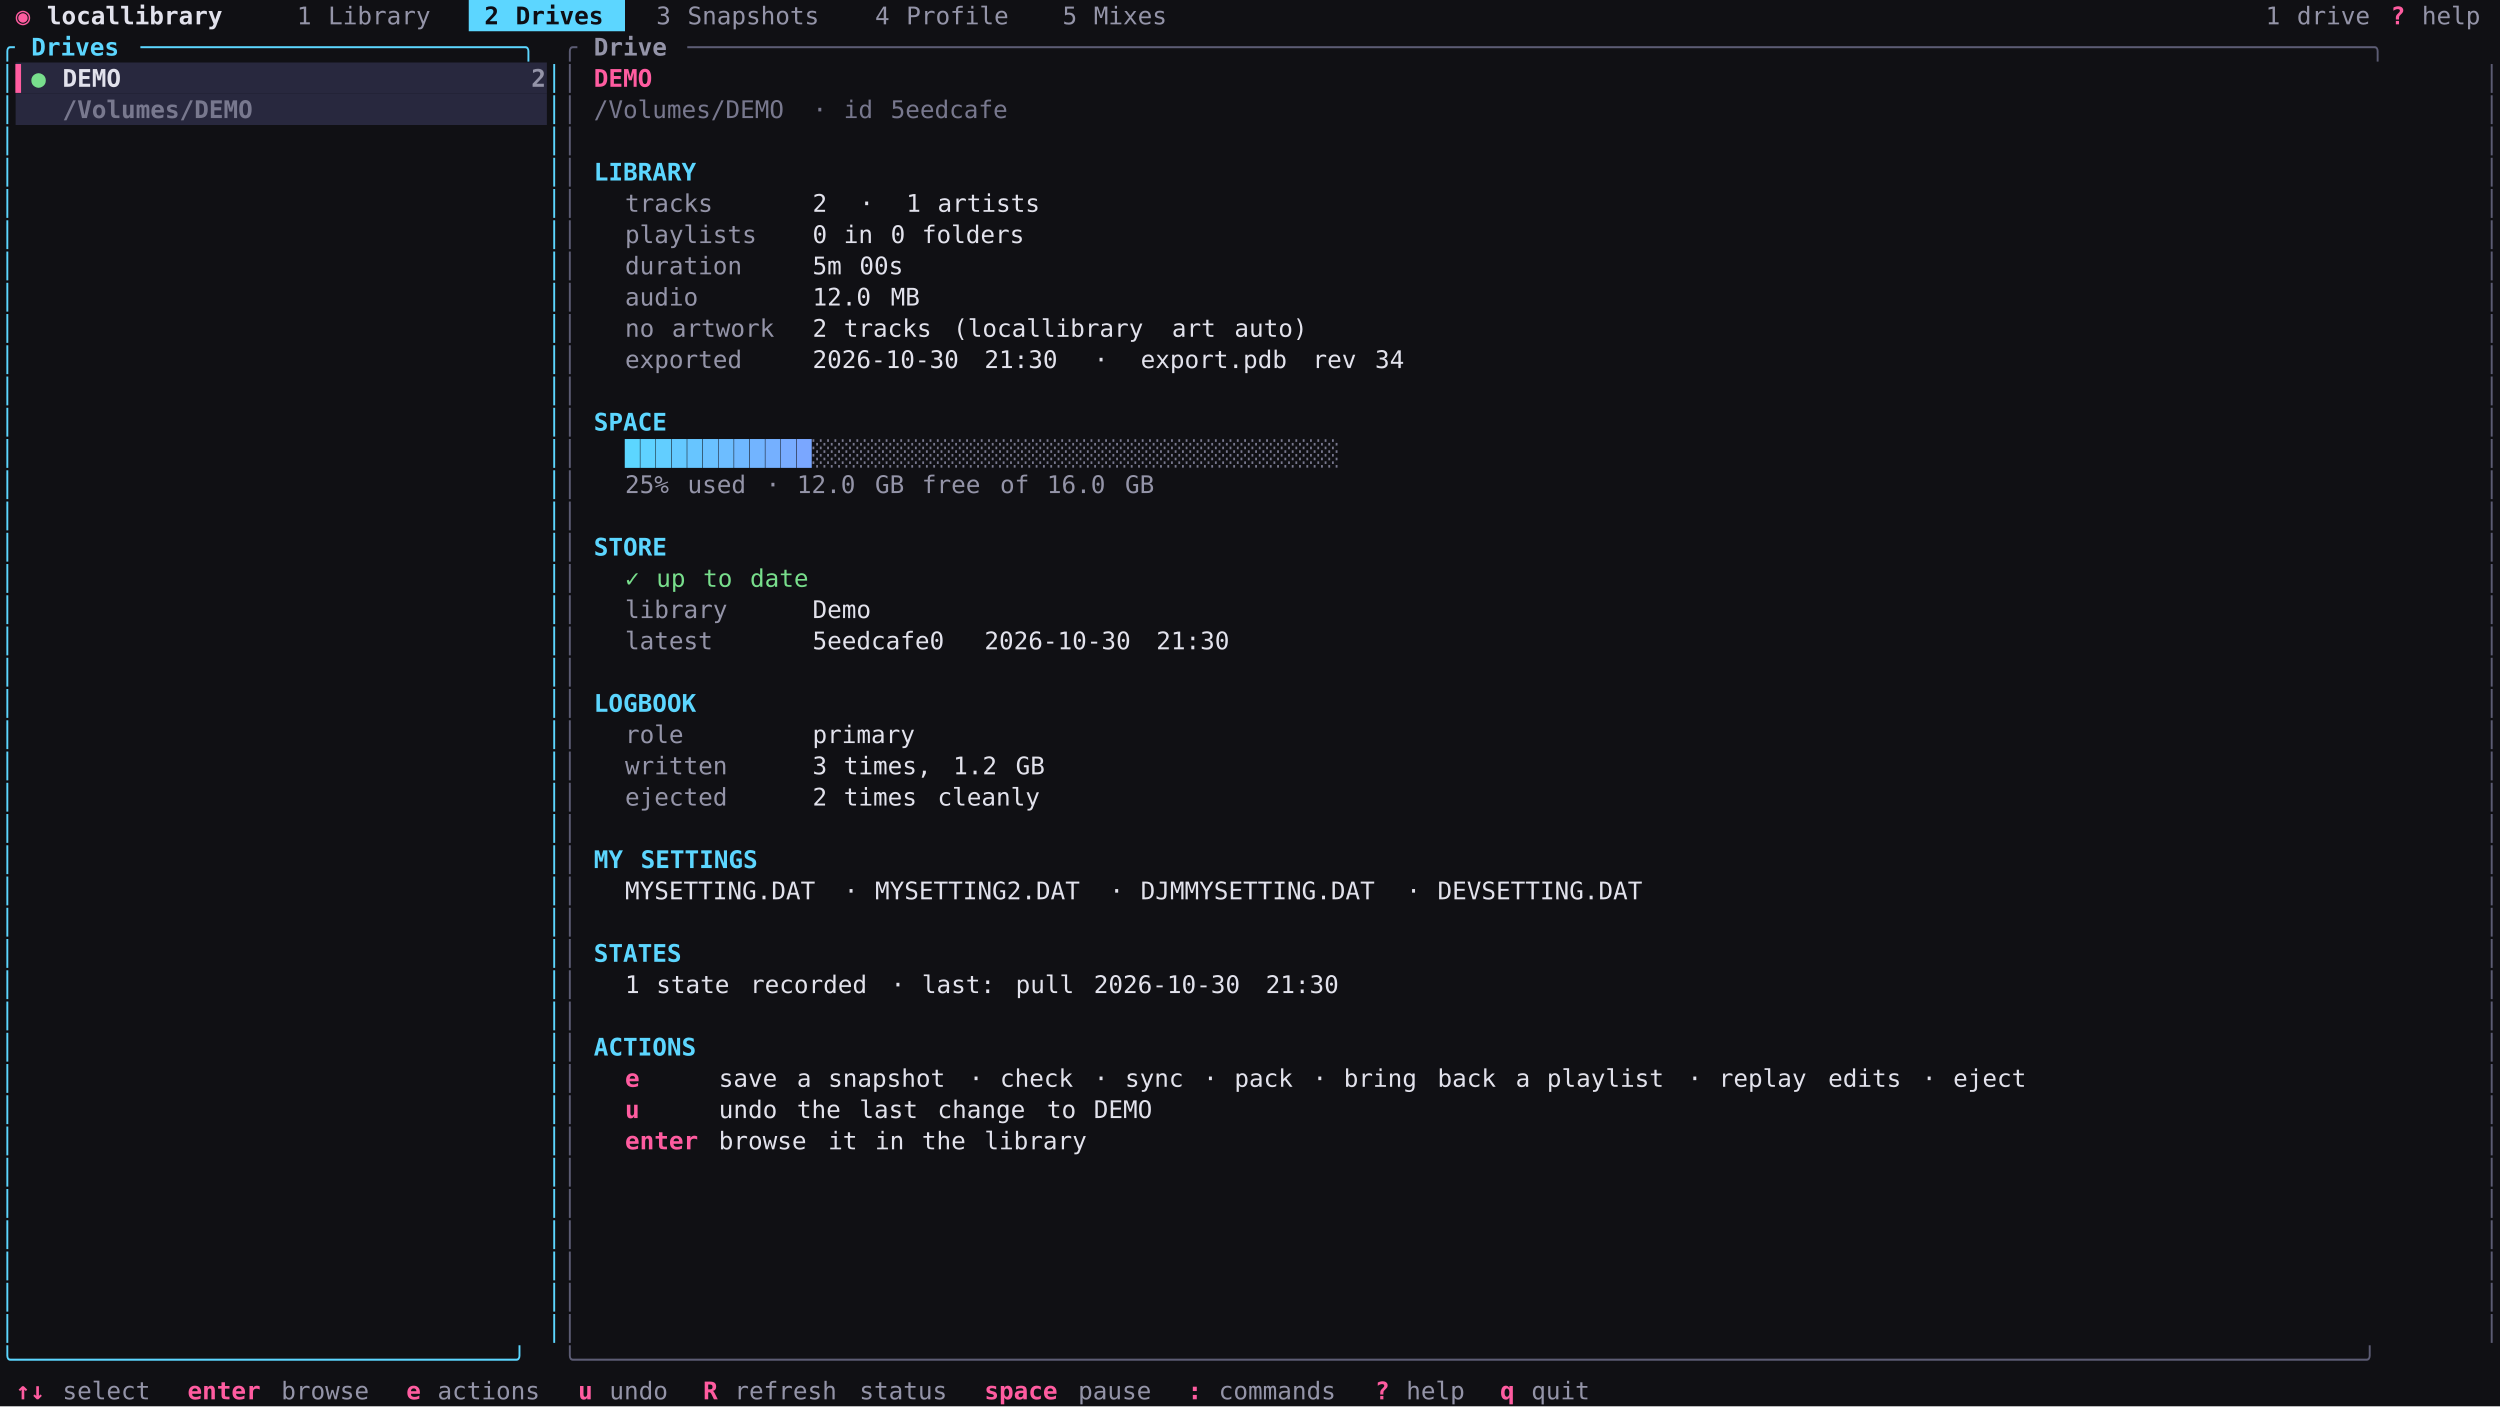
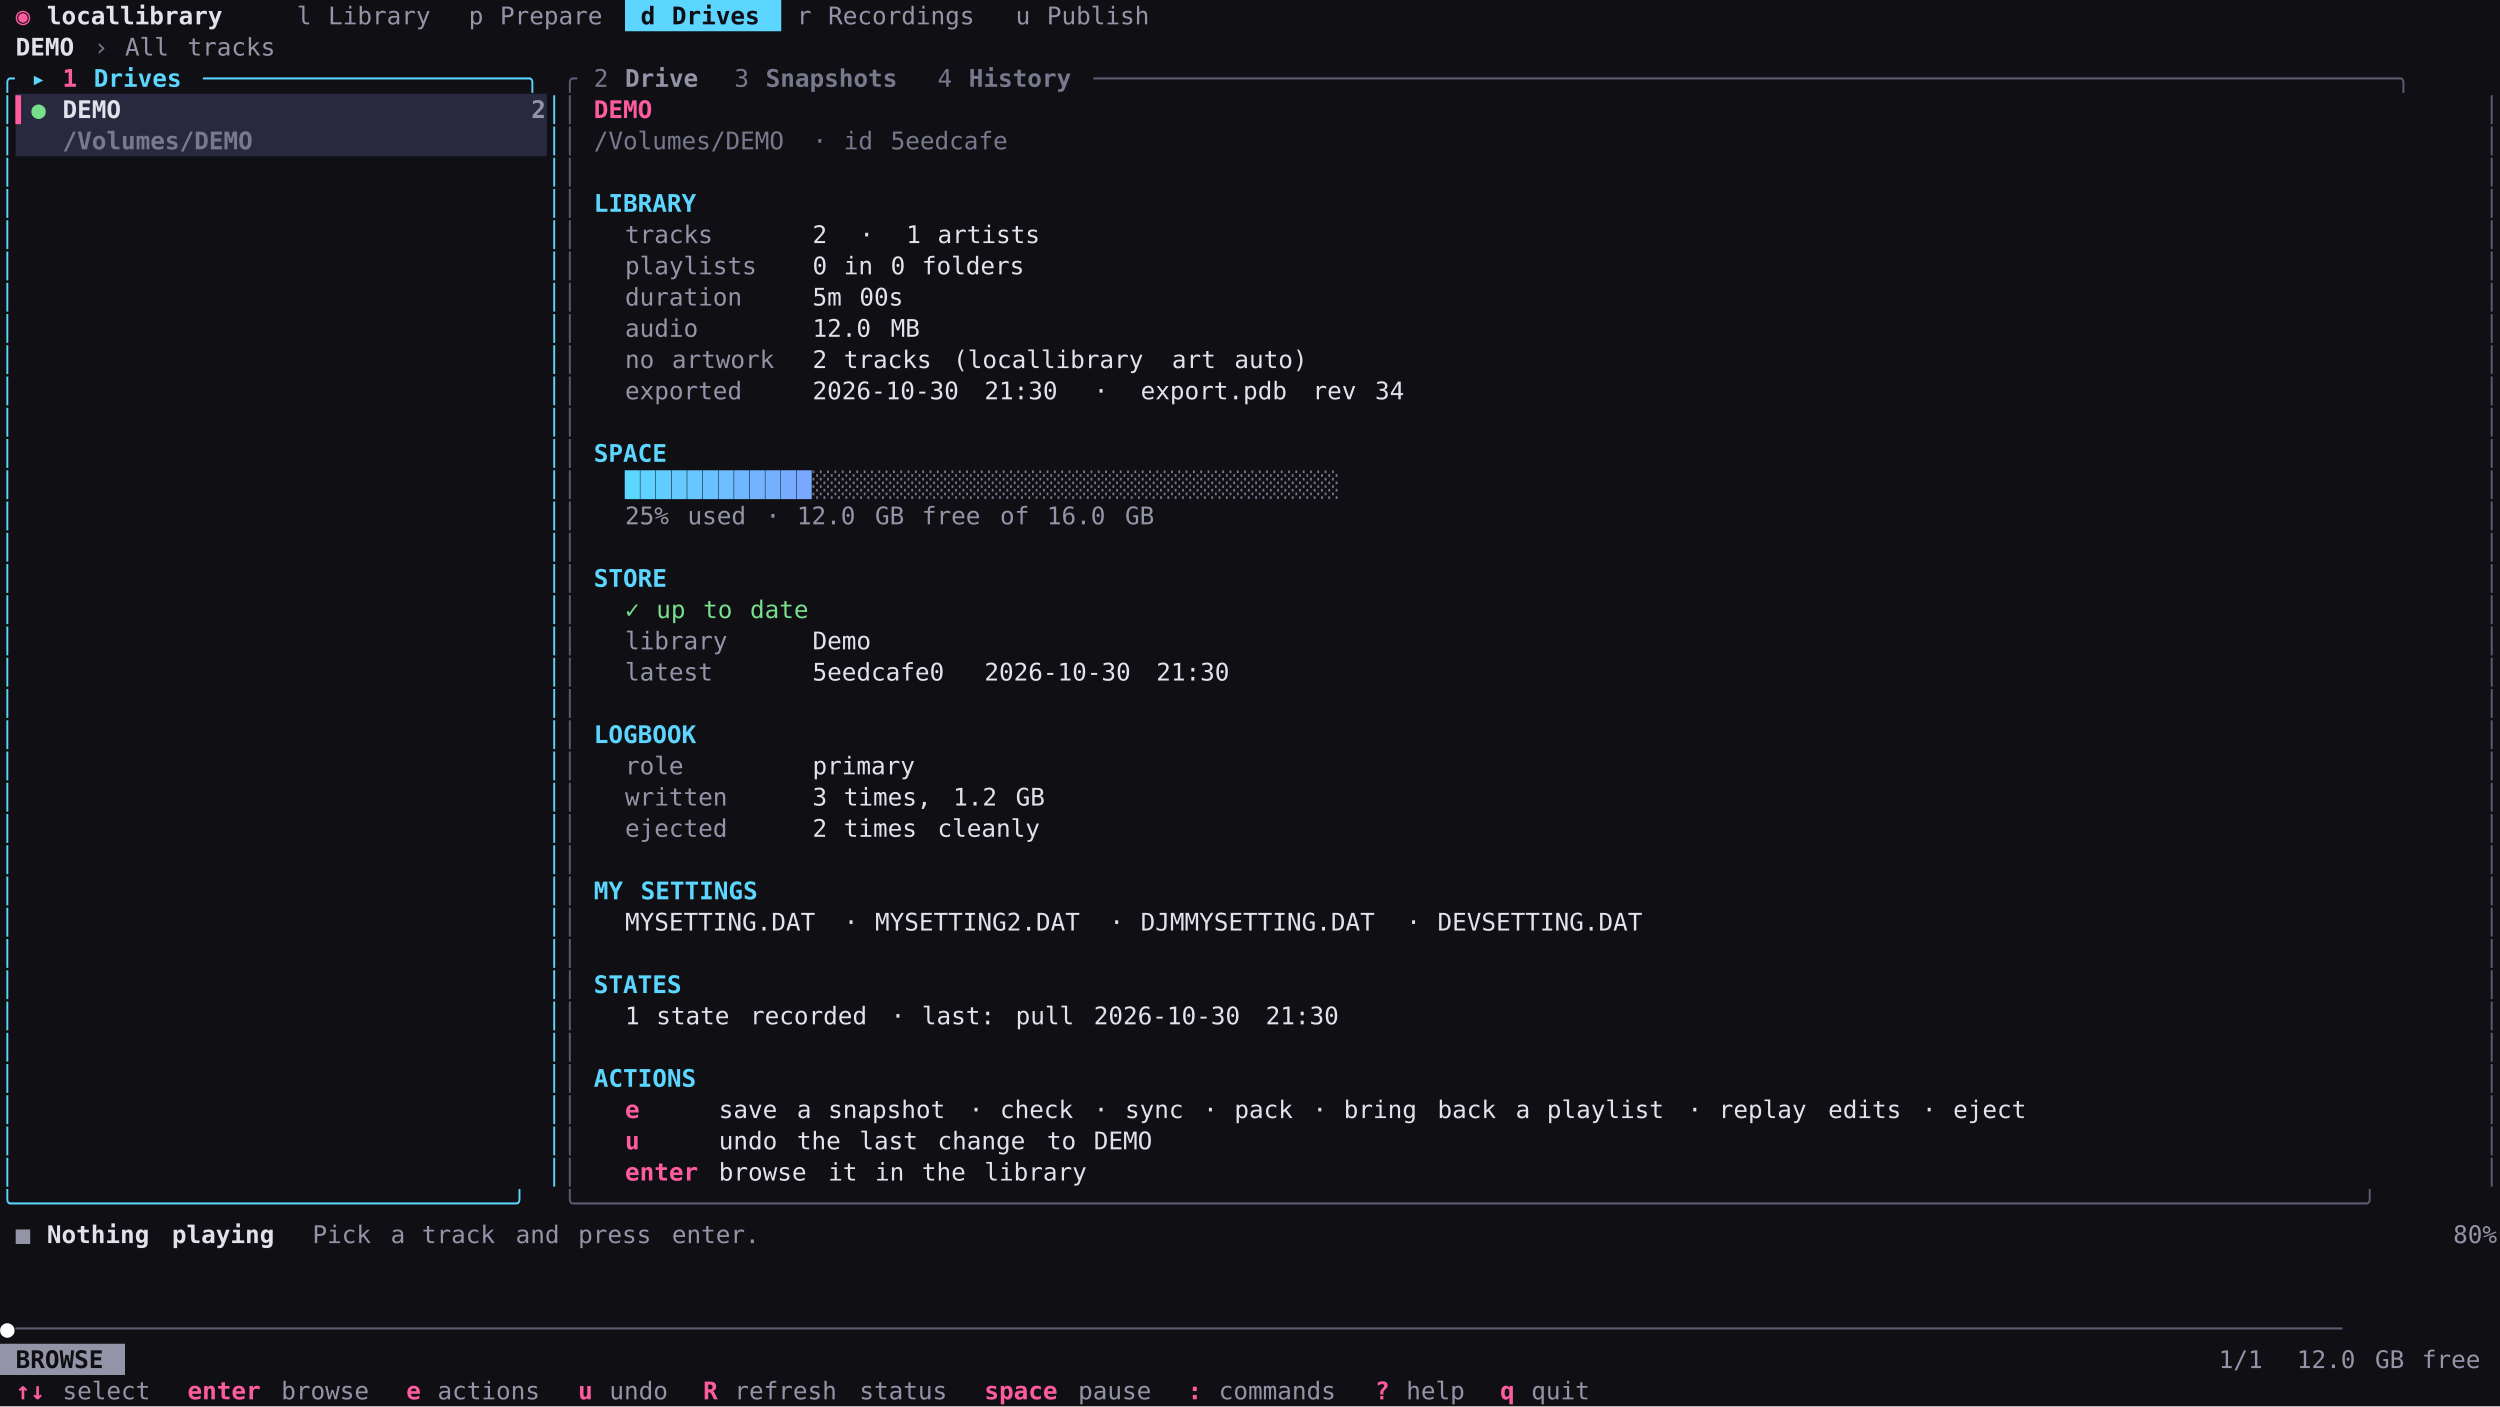
<svg xmlns="http://www.w3.org/2000/svg" viewBox="0 0 1440 810" width="1440" height="810" font-family="ui-monospace, Menlo, Consolas, monospace" font-size="14">
  <rect width="1440" height="810" fill="#101014" />
-   <rect x="270" y="0" width="90" height="18" fill="#5cd6ff" />
+   <rect x="360" y="0" width="90" height="18" fill="#5cd6ff" />
  <text x="9" y="14" fill="#ff5ca0" font-weight="bold">◉</text>
  <text x="27 36 45 54 63 72 81 90 99 108 117 126" y="14" fill="#e2e2ec" font-weight="bold">locallibrary</text>
-   <text x="171" y="14" fill="#9494a8">1</text>
+   <text x="171" y="14" fill="#9494a8">l</text>
  <text x="189 198 207 216 225 234 243" y="14" fill="#9494a8">Library</text>
-   <text x="279" y="14" fill="#0e0e14" font-weight="bold">2</text>
-   <text x="297 306 315 324 333 342" y="14" fill="#0e0e14" font-weight="bold">Drives</text>
-   <text x="378" y="14" fill="#9494a8">3</text>
-   <text x="396 405 414 423 432 441 450 459 468" y="14" fill="#9494a8">Snapshots</text>
-   <text x="504" y="14" fill="#9494a8">4</text>
-   <text x="522 531 540 549 558 567 576" y="14" fill="#9494a8">Profile</text>
-   <text x="612" y="14" fill="#9494a8">5</text>
-   <text x="630 639 648 657 666" y="14" fill="#9494a8">Mixes</text>
-   <text x="1305" y="14" fill="#9494a8">1</text>
-   <text x="1323 1332 1341 1350 1359" y="14" fill="#9494a8">drive</text>
-   <text x="1377" y="14" fill="#ff5ca0" font-weight="bold">?</text>
-   <text x="1395 1404 1413 1422" y="14" fill="#9494a8">help</text>
-   <text x="0" y="32" fill="#5cd6ff">╭</text>
-   <text x="18 27 36 45 54 63" y="32" fill="#5cd6ff" font-weight="bold">Drives</text>
-   <text x="81 90 99 108 117 126 135 144 153 162 171 180 189 198 207 216 225 234 243 252 261 270 279 288 297 306 315" y="32" fill="#5cd6ff">──────────────────────────╮</text>
-   <text x="324" y="32" fill="#5c5c74">╭</text>
-   <text x="342 351 360 369 378" y="32" fill="#9494a8" font-weight="bold">Drive</text>
-   <text x="396 405 414 423 432 441 450 459 468 477 486 495 504 513 522 531 540 549 558 567 576 585 594 603 612 621 630 639 648 657 666 675 684 693 702 711 720 729 738 747 756 765 774 783 792 801 810 819 828 837 846 855 864 873 882 891 900 909 918 927 936 945 954 963 972 981 990 999 1008 1017 1026 1035 1044 1053 1062 1071 1080 1089 1098 1107 1116 1125 1134 1143 1152 1161 1170 1179 1188 1197 1206 1215 1224 1233 1242 1251 1260 1269 1278 1287 1296 1305 1314 1323 1332 1341 1350 1359 1368 1377 1386 1395 1404 1413 1422 1431" y="32" fill="#5c5c74">───────────────────────────────────────────────────────────────────────────────────────────────────────────────────╮</text>
-   <rect x="9" y="36" width="306" height="18" fill="#28283e" />
-   <text x="0" y="50" fill="#5cd6ff">│</text>
-   <text x="9" y="50" fill="#ff5ca0" font-weight="bold">▍</text>
-   <text x="18" y="50" fill="#78de8c" font-weight="bold">●</text>
-   <text x="36 45 54 63" y="50" fill="#e2e2ec" font-weight="bold">DEMO</text>
-   <text x="306" y="50" fill="#9494a8" font-weight="bold">2</text>
-   <text x="315" y="50" fill="#5cd6ff">│</text>
-   <text x="324" y="50" fill="#5c5c74">│</text>
-   <text x="342 351 360 369" y="50" fill="#ff5ca0" font-weight="bold">DEMO</text>
-   <text x="1431" y="50" fill="#5c5c74">│</text>
+   <text x="270" y="14" fill="#9494a8">p</text>
+   <text x="288 297 306 315 324 333 342" y="14" fill="#9494a8">Prepare</text>
+   <text x="369" y="14" fill="#0e0e14" font-weight="bold">d</text>
+   <text x="387 396 405 414 423 432" y="14" fill="#0e0e14" font-weight="bold">Drives</text>
+   <text x="459" y="14" fill="#9494a8">r</text>
+   <text x="477 486 495 504 513 522 531 540 549 558" y="14" fill="#9494a8">Recordings</text>
+   <text x="585" y="14" fill="#9494a8">u</text>
+   <text x="603 612 621 630 639 648 657" y="14" fill="#9494a8">Publish</text>
+   <text x="9 18 27 36" y="32" fill="#e2e2ec" font-weight="bold">DEMO</text>
+   <text x="54" y="32" fill="#78788e">›</text>
+   <text x="72 81 90" y="32" fill="#9494a8">All</text>
+   <text x="108 117 126 135 144 153" y="32" fill="#9494a8">tracks</text>
+   <text x="0" y="50" fill="#5cd6ff">╭</text>
+   <text x="18" y="50" fill="#5cd6ff" font-weight="bold">▸</text>
+   <text x="36" y="50" fill="#ff5ca0" font-weight="bold">1</text>
+   <text x="54 63 72 81 90 99" y="50" fill="#5cd6ff" font-weight="bold">Drives</text>
+   <text x="117 126 135 144 153 162 171 180 189 198 207 216 225 234 243 252 261 270 279 288 297 306 315" y="50" fill="#5cd6ff">──────────────────────╮</text>
+   <text x="324" y="50" fill="#5c5c74">╭</text>
+   <text x="342" y="50" fill="#78788e">2</text>
+   <text x="360 369 378 387 396" y="50" fill="#9494a8" font-weight="bold">Drive</text>
+   <text x="423" y="50" fill="#78788e">3</text>
+   <text x="441 450 459 468 477 486 495 504 513" y="50" fill="#78788e" font-weight="bold">Snapshots</text>
+   <text x="540" y="50" fill="#78788e">4</text>
+   <text x="558 567 576 585 594 603 612" y="50" fill="#78788e" font-weight="bold">History</text>
+   <text x="630 639 648 657 666 675 684 693 702 711 720 729 738 747 756 765 774 783 792 801 810 819 828 837 846 855 864 873 882 891 900 909 918 927 936 945 954 963 972 981 990 999 1008 1017 1026 1035 1044 1053 1062 1071 1080 1089 1098 1107 1116 1125 1134 1143 1152 1161 1170 1179 1188 1197 1206 1215 1224 1233 1242 1251 1260 1269 1278 1287 1296 1305 1314 1323 1332 1341 1350 1359 1368 1377 1386 1395 1404 1413 1422 1431" y="50" fill="#5c5c74">─────────────────────────────────────────────────────────────────────────────────────────╮</text>
  <rect x="9" y="54" width="306" height="18" fill="#28283e" />
  <text x="0" y="68" fill="#5cd6ff">│</text>
-   <text x="36 45 54 63 72 81 90 99 108 117 126 135 144" y="68" fill="#78788e" font-weight="bold">/Volumes/DEMO</text>
+   <text x="9" y="68" fill="#ff5ca0" font-weight="bold">▍</text>
+   <text x="18" y="68" fill="#78de8c" font-weight="bold">●</text>
+   <text x="36 45 54 63" y="68" fill="#e2e2ec" font-weight="bold">DEMO</text>
+   <text x="306" y="68" fill="#9494a8" font-weight="bold">2</text>
  <text x="315" y="68" fill="#5cd6ff">│</text>
  <text x="324" y="68" fill="#5c5c74">│</text>
-   <text x="342 351 360 369 378 387 396 405 414 423 432 441 450" y="68" fill="#78788e">/Volumes/DEMO</text>
-   <text x="468" y="68" fill="#78788e">·</text>
-   <text x="486 495" y="68" fill="#78788e">id</text>
-   <text x="513 522 531 540 549 558 567 576" y="68" fill="#78788e">5eedcafe</text>
+   <text x="342 351 360 369" y="68" fill="#ff5ca0" font-weight="bold">DEMO</text>
  <text x="1431" y="68" fill="#5c5c74">│</text>
+   <rect x="9" y="72" width="306" height="18" fill="#28283e" />
  <text x="0" y="86" fill="#5cd6ff">│</text>
+   <text x="36 45 54 63 72 81 90 99 108 117 126 135 144" y="86" fill="#78788e" font-weight="bold">/Volumes/DEMO</text>
  <text x="315" y="86" fill="#5cd6ff">│</text>
  <text x="324" y="86" fill="#5c5c74">│</text>
+   <text x="342 351 360 369 378 387 396 405 414 423 432 441 450" y="86" fill="#78788e">/Volumes/DEMO</text>
+   <text x="468" y="86" fill="#78788e">·</text>
+   <text x="486 495" y="86" fill="#78788e">id</text>
+   <text x="513 522 531 540 549 558 567 576" y="86" fill="#78788e">5eedcafe</text>
  <text x="1431" y="86" fill="#5c5c74">│</text>
  <text x="0" y="104" fill="#5cd6ff">│</text>
  <text x="315" y="104" fill="#5cd6ff">│</text>
  <text x="324" y="104" fill="#5c5c74">│</text>
-   <text x="342 351 360 369 378 387 396" y="104" fill="#5cd6ff" font-weight="bold">LIBRARY</text>
  <text x="1431" y="104" fill="#5c5c74">│</text>
  <text x="0" y="122" fill="#5cd6ff">│</text>
  <text x="315" y="122" fill="#5cd6ff">│</text>
  <text x="324" y="122" fill="#5c5c74">│</text>
-   <text x="360 369 378 387 396 405" y="122" fill="#9494a8">tracks</text>
-   <text x="468" y="122" fill="#e2e2ec">2</text>
-   <text x="495" y="122" fill="#e2e2ec">·</text>
-   <text x="522" y="122" fill="#e2e2ec">1</text>
-   <text x="540 549 558 567 576 585 594" y="122" fill="#e2e2ec">artists</text>
+   <text x="342 351 360 369 378 387 396" y="122" fill="#5cd6ff" font-weight="bold">LIBRARY</text>
  <text x="1431" y="122" fill="#5c5c74">│</text>
  <text x="0" y="140" fill="#5cd6ff">│</text>
  <text x="315" y="140" fill="#5cd6ff">│</text>
  <text x="324" y="140" fill="#5c5c74">│</text>
-   <text x="360 369 378 387 396 405 414 423 432" y="140" fill="#9494a8">playlists</text>
-   <text x="468" y="140" fill="#e2e2ec">0</text>
-   <text x="486 495" y="140" fill="#e2e2ec">in</text>
-   <text x="513" y="140" fill="#e2e2ec">0</text>
-   <text x="531 540 549 558 567 576 585" y="140" fill="#e2e2ec">folders</text>
+   <text x="360 369 378 387 396 405" y="140" fill="#9494a8">tracks</text>
+   <text x="468" y="140" fill="#e2e2ec">2</text>
+   <text x="495" y="140" fill="#e2e2ec">·</text>
+   <text x="522" y="140" fill="#e2e2ec">1</text>
+   <text x="540 549 558 567 576 585 594" y="140" fill="#e2e2ec">artists</text>
  <text x="1431" y="140" fill="#5c5c74">│</text>
  <text x="0" y="158" fill="#5cd6ff">│</text>
  <text x="315" y="158" fill="#5cd6ff">│</text>
  <text x="324" y="158" fill="#5c5c74">│</text>
-   <text x="360 369 378 387 396 405 414 423" y="158" fill="#9494a8">duration</text>
-   <text x="468 477" y="158" fill="#e2e2ec">5m</text>
-   <text x="495 504 513" y="158" fill="#e2e2ec">00s</text>
+   <text x="360 369 378 387 396 405 414 423 432" y="158" fill="#9494a8">playlists</text>
+   <text x="468" y="158" fill="#e2e2ec">0</text>
+   <text x="486 495" y="158" fill="#e2e2ec">in</text>
+   <text x="513" y="158" fill="#e2e2ec">0</text>
+   <text x="531 540 549 558 567 576 585" y="158" fill="#e2e2ec">folders</text>
  <text x="1431" y="158" fill="#5c5c74">│</text>
  <text x="0" y="176" fill="#5cd6ff">│</text>
  <text x="315" y="176" fill="#5cd6ff">│</text>
  <text x="324" y="176" fill="#5c5c74">│</text>
-   <text x="360 369 378 387 396" y="176" fill="#9494a8">audio</text>
-   <text x="468 477 486 495" y="176" fill="#e2e2ec">12.0</text>
-   <text x="513 522" y="176" fill="#e2e2ec">MB</text>
+   <text x="360 369 378 387 396 405 414 423" y="176" fill="#9494a8">duration</text>
+   <text x="468 477" y="176" fill="#e2e2ec">5m</text>
+   <text x="495 504 513" y="176" fill="#e2e2ec">00s</text>
  <text x="1431" y="176" fill="#5c5c74">│</text>
  <text x="0" y="194" fill="#5cd6ff">│</text>
  <text x="315" y="194" fill="#5cd6ff">│</text>
  <text x="324" y="194" fill="#5c5c74">│</text>
-   <text x="360 369" y="194" fill="#9494a8">no</text>
-   <text x="387 396 405 414 423 432 441" y="194" fill="#9494a8">artwork</text>
-   <text x="468" y="194" fill="#e2e2ec">2</text>
-   <text x="486 495 504 513 522 531" y="194" fill="#e2e2ec">tracks</text>
-   <text x="549 558 567 576 585 594 603 612 621 630 639 648 657" y="194" fill="#e2e2ec">(locallibrary</text>
-   <text x="675 684 693" y="194" fill="#e2e2ec">art</text>
-   <text x="711 720 729 738 747" y="194" fill="#e2e2ec">auto)</text>
+   <text x="360 369 378 387 396" y="194" fill="#9494a8">audio</text>
+   <text x="468 477 486 495" y="194" fill="#e2e2ec">12.0</text>
+   <text x="513 522" y="194" fill="#e2e2ec">MB</text>
  <text x="1431" y="194" fill="#5c5c74">│</text>
  <text x="0" y="212" fill="#5cd6ff">│</text>
  <text x="315" y="212" fill="#5cd6ff">│</text>
  <text x="324" y="212" fill="#5c5c74">│</text>
-   <text x="360 369 378 387 396 405 414 423" y="212" fill="#9494a8">exported</text>
-   <text x="468 477 486 495 504 513 522 531 540 549" y="212" fill="#e2e2ec">2026-10-30</text>
-   <text x="567 576 585 594 603" y="212" fill="#e2e2ec">21:30</text>
-   <text x="630" y="212" fill="#e2e2ec">·</text>
-   <text x="657 666 675 684 693 702 711 720 729 738" y="212" fill="#e2e2ec">export.pdb</text>
-   <text x="756 765 774" y="212" fill="#e2e2ec">rev</text>
-   <text x="792 801" y="212" fill="#e2e2ec">34</text>
+   <text x="360 369" y="212" fill="#9494a8">no</text>
+   <text x="387 396 405 414 423 432 441" y="212" fill="#9494a8">artwork</text>
+   <text x="468" y="212" fill="#e2e2ec">2</text>
+   <text x="486 495 504 513 522 531" y="212" fill="#e2e2ec">tracks</text>
+   <text x="549 558 567 576 585 594 603 612 621 630 639 648 657" y="212" fill="#e2e2ec">(locallibrary</text>
+   <text x="675 684 693" y="212" fill="#e2e2ec">art</text>
+   <text x="711 720 729 738 747" y="212" fill="#e2e2ec">auto)</text>
  <text x="1431" y="212" fill="#5c5c74">│</text>
  <text x="0" y="230" fill="#5cd6ff">│</text>
  <text x="315" y="230" fill="#5cd6ff">│</text>
  <text x="324" y="230" fill="#5c5c74">│</text>
+   <text x="360 369 378 387 396 405 414 423" y="230" fill="#9494a8">exported</text>
+   <text x="468 477 486 495 504 513 522 531 540 549" y="230" fill="#e2e2ec">2026-10-30</text>
+   <text x="567 576 585 594 603" y="230" fill="#e2e2ec">21:30</text>
+   <text x="630" y="230" fill="#e2e2ec">·</text>
+   <text x="657 666 675 684 693 702 711 720 729 738" y="230" fill="#e2e2ec">export.pdb</text>
+   <text x="756 765 774" y="230" fill="#e2e2ec">rev</text>
+   <text x="792 801" y="230" fill="#e2e2ec">34</text>
  <text x="1431" y="230" fill="#5c5c74">│</text>
  <text x="0" y="248" fill="#5cd6ff">│</text>
  <text x="315" y="248" fill="#5cd6ff">│</text>
  <text x="324" y="248" fill="#5c5c74">│</text>
-   <text x="342 351 360 369 378" y="248" fill="#5cd6ff" font-weight="bold">SPACE</text>
  <text x="1431" y="248" fill="#5c5c74">│</text>
  <text x="0" y="266" fill="#5cd6ff">│</text>
  <text x="315" y="266" fill="#5cd6ff">│</text>
  <text x="324" y="266" fill="#5c5c74">│</text>
-   <text x="360" y="266" fill="#5cd6ff">█</text>
-   <text x="369" y="266" fill="#5fd2ff">█</text>
-   <text x="378" y="266" fill="#62ceff">█</text>
-   <text x="387" y="266" fill="#64c9ff">█</text>
-   <text x="396" y="266" fill="#67c5ff">█</text>
-   <text x="405" y="266" fill="#6ac1ff">█</text>
-   <text x="414" y="266" fill="#6dbdff">█</text>
-   <text x="423" y="266" fill="#6fb8ff">█</text>
-   <text x="432" y="266" fill="#72b4ff">█</text>
-   <text x="441" y="266" fill="#75b0ff">█</text>
-   <text x="450" y="266" fill="#78acff">█</text>
-   <text x="459" y="266" fill="#7aa7ff">█</text>
-   <text x="468 477 486 495 504 513 522 531 540 549 558 567 576 585 594 603 612 621 630 639 648 657 666 675 684 693 702 711 720 729 738 747 756 765 774 783" y="266" fill="#78788e">░░░░░░░░░░░░░░░░░░░░░░░░░░░░░░░░░░░░</text>
+   <text x="342 351 360 369 378" y="266" fill="#5cd6ff" font-weight="bold">SPACE</text>
  <text x="1431" y="266" fill="#5c5c74">│</text>
  <text x="0" y="284" fill="#5cd6ff">│</text>
  <text x="315" y="284" fill="#5cd6ff">│</text>
  <text x="324" y="284" fill="#5c5c74">│</text>
-   <text x="360 369 378" y="284" fill="#9494a8">25%</text>
-   <text x="396 405 414 423" y="284" fill="#9494a8">used</text>
-   <text x="441" y="284" fill="#9494a8">·</text>
-   <text x="459 468 477 486" y="284" fill="#9494a8">12.0</text>
-   <text x="504 513" y="284" fill="#9494a8">GB</text>
-   <text x="531 540 549 558" y="284" fill="#9494a8">free</text>
-   <text x="576 585" y="284" fill="#9494a8">of</text>
-   <text x="603 612 621 630" y="284" fill="#9494a8">16.0</text>
-   <text x="648 657" y="284" fill="#9494a8">GB</text>
+   <text x="360" y="284" fill="#5cd6ff">█</text>
+   <text x="369" y="284" fill="#5fd2ff">█</text>
+   <text x="378" y="284" fill="#62ceff">█</text>
+   <text x="387" y="284" fill="#64c9ff">█</text>
+   <text x="396" y="284" fill="#67c5ff">█</text>
+   <text x="405" y="284" fill="#6ac1ff">█</text>
+   <text x="414" y="284" fill="#6dbdff">█</text>
+   <text x="423" y="284" fill="#6fb8ff">█</text>
+   <text x="432" y="284" fill="#72b4ff">█</text>
+   <text x="441" y="284" fill="#75b0ff">█</text>
+   <text x="450" y="284" fill="#78acff">█</text>
+   <text x="459" y="284" fill="#7aa7ff">█</text>
+   <text x="468 477 486 495 504 513 522 531 540 549 558 567 576 585 594 603 612 621 630 639 648 657 666 675 684 693 702 711 720 729 738 747 756 765 774 783" y="284" fill="#78788e">░░░░░░░░░░░░░░░░░░░░░░░░░░░░░░░░░░░░</text>
  <text x="1431" y="284" fill="#5c5c74">│</text>
  <text x="0" y="302" fill="#5cd6ff">│</text>
  <text x="315" y="302" fill="#5cd6ff">│</text>
  <text x="324" y="302" fill="#5c5c74">│</text>
+   <text x="360 369 378" y="302" fill="#9494a8">25%</text>
+   <text x="396 405 414 423" y="302" fill="#9494a8">used</text>
+   <text x="441" y="302" fill="#9494a8">·</text>
+   <text x="459 468 477 486" y="302" fill="#9494a8">12.0</text>
+   <text x="504 513" y="302" fill="#9494a8">GB</text>
+   <text x="531 540 549 558" y="302" fill="#9494a8">free</text>
+   <text x="576 585" y="302" fill="#9494a8">of</text>
+   <text x="603 612 621 630" y="302" fill="#9494a8">16.0</text>
+   <text x="648 657" y="302" fill="#9494a8">GB</text>
  <text x="1431" y="302" fill="#5c5c74">│</text>
  <text x="0" y="320" fill="#5cd6ff">│</text>
  <text x="315" y="320" fill="#5cd6ff">│</text>
  <text x="324" y="320" fill="#5c5c74">│</text>
-   <text x="342 351 360 369 378" y="320" fill="#5cd6ff" font-weight="bold">STORE</text>
  <text x="1431" y="320" fill="#5c5c74">│</text>
  <text x="0" y="338" fill="#5cd6ff">│</text>
  <text x="315" y="338" fill="#5cd6ff">│</text>
  <text x="324" y="338" fill="#5c5c74">│</text>
-   <text x="360" y="338" fill="#78de8c" font-weight="bold">✓</text>
-   <text x="378 387" y="338" fill="#78de8c">up</text>
-   <text x="405 414" y="338" fill="#78de8c">to</text>
-   <text x="432 441 450 459" y="338" fill="#78de8c">date</text>
+   <text x="342 351 360 369 378" y="338" fill="#5cd6ff" font-weight="bold">STORE</text>
  <text x="1431" y="338" fill="#5c5c74">│</text>
  <text x="0" y="356" fill="#5cd6ff">│</text>
  <text x="315" y="356" fill="#5cd6ff">│</text>
  <text x="324" y="356" fill="#5c5c74">│</text>
-   <text x="360 369 378 387 396 405 414" y="356" fill="#9494a8">library</text>
-   <text x="468 477 486 495" y="356" fill="#e2e2ec">Demo</text>
+   <text x="360" y="356" fill="#78de8c" font-weight="bold">✓</text>
+   <text x="378 387" y="356" fill="#78de8c">up</text>
+   <text x="405 414" y="356" fill="#78de8c">to</text>
+   <text x="432 441 450 459" y="356" fill="#78de8c">date</text>
  <text x="1431" y="356" fill="#5c5c74">│</text>
  <text x="0" y="374" fill="#5cd6ff">│</text>
  <text x="315" y="374" fill="#5cd6ff">│</text>
  <text x="324" y="374" fill="#5c5c74">│</text>
-   <text x="360 369 378 387 396 405" y="374" fill="#9494a8">latest</text>
-   <text x="468 477 486 495 504 513 522 531 540" y="374" fill="#e2e2ec">5eedcafe0</text>
-   <text x="567 576 585 594 603 612 621 630 639 648" y="374" fill="#e2e2ec">2026-10-30</text>
-   <text x="666 675 684 693 702" y="374" fill="#e2e2ec">21:30</text>
+   <text x="360 369 378 387 396 405 414" y="374" fill="#9494a8">library</text>
+   <text x="468 477 486 495" y="374" fill="#e2e2ec">Demo</text>
  <text x="1431" y="374" fill="#5c5c74">│</text>
  <text x="0" y="392" fill="#5cd6ff">│</text>
  <text x="315" y="392" fill="#5cd6ff">│</text>
  <text x="324" y="392" fill="#5c5c74">│</text>
+   <text x="360 369 378 387 396 405" y="392" fill="#9494a8">latest</text>
+   <text x="468 477 486 495 504 513 522 531 540" y="392" fill="#e2e2ec">5eedcafe0</text>
+   <text x="567 576 585 594 603 612 621 630 639 648" y="392" fill="#e2e2ec">2026-10-30</text>
+   <text x="666 675 684 693 702" y="392" fill="#e2e2ec">21:30</text>
  <text x="1431" y="392" fill="#5c5c74">│</text>
  <text x="0" y="410" fill="#5cd6ff">│</text>
  <text x="315" y="410" fill="#5cd6ff">│</text>
  <text x="324" y="410" fill="#5c5c74">│</text>
-   <text x="342 351 360 369 378 387 396" y="410" fill="#5cd6ff" font-weight="bold">LOGBOOK</text>
  <text x="1431" y="410" fill="#5c5c74">│</text>
  <text x="0" y="428" fill="#5cd6ff">│</text>
  <text x="315" y="428" fill="#5cd6ff">│</text>
  <text x="324" y="428" fill="#5c5c74">│</text>
-   <text x="360 369 378 387" y="428" fill="#9494a8">role</text>
-   <text x="468 477 486 495 504 513 522" y="428" fill="#e2e2ec">primary</text>
+   <text x="342 351 360 369 378 387 396" y="428" fill="#5cd6ff" font-weight="bold">LOGBOOK</text>
  <text x="1431" y="428" fill="#5c5c74">│</text>
  <text x="0" y="446" fill="#5cd6ff">│</text>
  <text x="315" y="446" fill="#5cd6ff">│</text>
  <text x="324" y="446" fill="#5c5c74">│</text>
-   <text x="360 369 378 387 396 405 414" y="446" fill="#9494a8">written</text>
-   <text x="468" y="446" fill="#e2e2ec">3</text>
-   <text x="486 495 504 513 522 531" y="446" fill="#e2e2ec">times,</text>
-   <text x="549 558 567" y="446" fill="#e2e2ec">1.2</text>
-   <text x="585 594" y="446" fill="#e2e2ec">GB</text>
+   <text x="360 369 378 387" y="446" fill="#9494a8">role</text>
+   <text x="468 477 486 495 504 513 522" y="446" fill="#e2e2ec">primary</text>
  <text x="1431" y="446" fill="#5c5c74">│</text>
  <text x="0" y="464" fill="#5cd6ff">│</text>
  <text x="315" y="464" fill="#5cd6ff">│</text>
  <text x="324" y="464" fill="#5c5c74">│</text>
-   <text x="360 369 378 387 396 405 414" y="464" fill="#9494a8">ejected</text>
-   <text x="468" y="464" fill="#e2e2ec">2</text>
-   <text x="486 495 504 513 522" y="464" fill="#e2e2ec">times</text>
-   <text x="540 549 558 567 576 585 594" y="464" fill="#e2e2ec">cleanly</text>
+   <text x="360 369 378 387 396 405 414" y="464" fill="#9494a8">written</text>
+   <text x="468" y="464" fill="#e2e2ec">3</text>
+   <text x="486 495 504 513 522 531" y="464" fill="#e2e2ec">times,</text>
+   <text x="549 558 567" y="464" fill="#e2e2ec">1.2</text>
+   <text x="585 594" y="464" fill="#e2e2ec">GB</text>
  <text x="1431" y="464" fill="#5c5c74">│</text>
  <text x="0" y="482" fill="#5cd6ff">│</text>
  <text x="315" y="482" fill="#5cd6ff">│</text>
  <text x="324" y="482" fill="#5c5c74">│</text>
+   <text x="360 369 378 387 396 405 414" y="482" fill="#9494a8">ejected</text>
+   <text x="468" y="482" fill="#e2e2ec">2</text>
+   <text x="486 495 504 513 522" y="482" fill="#e2e2ec">times</text>
+   <text x="540 549 558 567 576 585 594" y="482" fill="#e2e2ec">cleanly</text>
  <text x="1431" y="482" fill="#5c5c74">│</text>
  <text x="0" y="500" fill="#5cd6ff">│</text>
  <text x="315" y="500" fill="#5cd6ff">│</text>
  <text x="324" y="500" fill="#5c5c74">│</text>
-   <text x="342 351" y="500" fill="#5cd6ff" font-weight="bold">MY</text>
-   <text x="369 378 387 396 405 414 423 432" y="500" fill="#5cd6ff" font-weight="bold">SETTINGS</text>
  <text x="1431" y="500" fill="#5c5c74">│</text>
  <text x="0" y="518" fill="#5cd6ff">│</text>
  <text x="315" y="518" fill="#5cd6ff">│</text>
  <text x="324" y="518" fill="#5c5c74">│</text>
-   <text x="360 369 378 387 396 405 414 423 432 441 450 459 468" y="518" fill="#e2e2ec">MYSETTING.DAT</text>
-   <text x="486" y="518" fill="#e2e2ec">·</text>
-   <text x="504 513 522 531 540 549 558 567 576 585 594 603 612 621" y="518" fill="#e2e2ec">MYSETTING2.DAT</text>
-   <text x="639" y="518" fill="#e2e2ec">·</text>
-   <text x="657 666 675 684 693 702 711 720 729 738 747 756 765 774 783 792" y="518" fill="#e2e2ec">DJMMYSETTING.DAT</text>
-   <text x="810" y="518" fill="#e2e2ec">·</text>
-   <text x="828 837 846 855 864 873 882 891 900 909 918 927 936 945" y="518" fill="#e2e2ec">DEVSETTING.DAT</text>
+   <text x="342 351" y="518" fill="#5cd6ff" font-weight="bold">MY</text>
+   <text x="369 378 387 396 405 414 423 432" y="518" fill="#5cd6ff" font-weight="bold">SETTINGS</text>
  <text x="1431" y="518" fill="#5c5c74">│</text>
  <text x="0" y="536" fill="#5cd6ff">│</text>
  <text x="315" y="536" fill="#5cd6ff">│</text>
  <text x="324" y="536" fill="#5c5c74">│</text>
+   <text x="360 369 378 387 396 405 414 423 432 441 450 459 468" y="536" fill="#e2e2ec">MYSETTING.DAT</text>
+   <text x="486" y="536" fill="#e2e2ec">·</text>
+   <text x="504 513 522 531 540 549 558 567 576 585 594 603 612 621" y="536" fill="#e2e2ec">MYSETTING2.DAT</text>
+   <text x="639" y="536" fill="#e2e2ec">·</text>
+   <text x="657 666 675 684 693 702 711 720 729 738 747 756 765 774 783 792" y="536" fill="#e2e2ec">DJMMYSETTING.DAT</text>
+   <text x="810" y="536" fill="#e2e2ec">·</text>
+   <text x="828 837 846 855 864 873 882 891 900 909 918 927 936 945" y="536" fill="#e2e2ec">DEVSETTING.DAT</text>
  <text x="1431" y="536" fill="#5c5c74">│</text>
  <text x="0" y="554" fill="#5cd6ff">│</text>
  <text x="315" y="554" fill="#5cd6ff">│</text>
  <text x="324" y="554" fill="#5c5c74">│</text>
-   <text x="342 351 360 369 378 387" y="554" fill="#5cd6ff" font-weight="bold">STATES</text>
  <text x="1431" y="554" fill="#5c5c74">│</text>
  <text x="0" y="572" fill="#5cd6ff">│</text>
  <text x="315" y="572" fill="#5cd6ff">│</text>
  <text x="324" y="572" fill="#5c5c74">│</text>
-   <text x="360" y="572" fill="#e2e2ec">1</text>
-   <text x="378 387 396 405 414" y="572" fill="#e2e2ec">state</text>
-   <text x="432 441 450 459 468 477 486 495" y="572" fill="#e2e2ec">recorded</text>
-   <text x="513" y="572" fill="#e2e2ec">·</text>
-   <text x="531 540 549 558 567" y="572" fill="#e2e2ec">last:</text>
-   <text x="585 594 603 612" y="572" fill="#e2e2ec">pull</text>
-   <text x="630 639 648 657 666 675 684 693 702 711" y="572" fill="#e2e2ec">2026-10-30</text>
-   <text x="729 738 747 756 765" y="572" fill="#e2e2ec">21:30</text>
+   <text x="342 351 360 369 378 387" y="572" fill="#5cd6ff" font-weight="bold">STATES</text>
  <text x="1431" y="572" fill="#5c5c74">│</text>
  <text x="0" y="590" fill="#5cd6ff">│</text>
  <text x="315" y="590" fill="#5cd6ff">│</text>
  <text x="324" y="590" fill="#5c5c74">│</text>
+   <text x="360" y="590" fill="#e2e2ec">1</text>
+   <text x="378 387 396 405 414" y="590" fill="#e2e2ec">state</text>
+   <text x="432 441 450 459 468 477 486 495" y="590" fill="#e2e2ec">recorded</text>
+   <text x="513" y="590" fill="#e2e2ec">·</text>
+   <text x="531 540 549 558 567" y="590" fill="#e2e2ec">last:</text>
+   <text x="585 594 603 612" y="590" fill="#e2e2ec">pull</text>
+   <text x="630 639 648 657 666 675 684 693 702 711" y="590" fill="#e2e2ec">2026-10-30</text>
+   <text x="729 738 747 756 765" y="590" fill="#e2e2ec">21:30</text>
  <text x="1431" y="590" fill="#5c5c74">│</text>
  <text x="0" y="608" fill="#5cd6ff">│</text>
  <text x="315" y="608" fill="#5cd6ff">│</text>
  <text x="324" y="608" fill="#5c5c74">│</text>
-   <text x="342 351 360 369 378 387 396" y="608" fill="#5cd6ff" font-weight="bold">ACTIONS</text>
  <text x="1431" y="608" fill="#5c5c74">│</text>
  <text x="0" y="626" fill="#5cd6ff">│</text>
  <text x="315" y="626" fill="#5cd6ff">│</text>
  <text x="324" y="626" fill="#5c5c74">│</text>
-   <text x="360" y="626" fill="#ff5ca0" font-weight="bold">e</text>
-   <text x="414 423 432 441" y="626" fill="#e2e2ec">save</text>
-   <text x="459" y="626" fill="#e2e2ec">a</text>
-   <text x="477 486 495 504 513 522 531 540" y="626" fill="#e2e2ec">snapshot</text>
-   <text x="558" y="626" fill="#e2e2ec">·</text>
-   <text x="576 585 594 603 612" y="626" fill="#e2e2ec">check</text>
-   <text x="630" y="626" fill="#e2e2ec">·</text>
-   <text x="648 657 666 675" y="626" fill="#e2e2ec">sync</text>
-   <text x="693" y="626" fill="#e2e2ec">·</text>
-   <text x="711 720 729 738" y="626" fill="#e2e2ec">pack</text>
-   <text x="756" y="626" fill="#e2e2ec">·</text>
-   <text x="774 783 792 801 810" y="626" fill="#e2e2ec">bring</text>
-   <text x="828 837 846 855" y="626" fill="#e2e2ec">back</text>
-   <text x="873" y="626" fill="#e2e2ec">a</text>
-   <text x="891 900 909 918 927 936 945 954" y="626" fill="#e2e2ec">playlist</text>
-   <text x="972" y="626" fill="#e2e2ec">·</text>
-   <text x="990 999 1008 1017 1026 1035" y="626" fill="#e2e2ec">replay</text>
-   <text x="1053 1062 1071 1080 1089" y="626" fill="#e2e2ec">edits</text>
-   <text x="1107" y="626" fill="#e2e2ec">·</text>
-   <text x="1125 1134 1143 1152 1161" y="626" fill="#e2e2ec">eject</text>
+   <text x="342 351 360 369 378 387 396" y="626" fill="#5cd6ff" font-weight="bold">ACTIONS</text>
  <text x="1431" y="626" fill="#5c5c74">│</text>
  <text x="0" y="644" fill="#5cd6ff">│</text>
  <text x="315" y="644" fill="#5cd6ff">│</text>
  <text x="324" y="644" fill="#5c5c74">│</text>
-   <text x="360" y="644" fill="#ff5ca0" font-weight="bold">u</text>
-   <text x="414 423 432 441" y="644" fill="#e2e2ec">undo</text>
-   <text x="459 468 477" y="644" fill="#e2e2ec">the</text>
-   <text x="495 504 513 522" y="644" fill="#e2e2ec">last</text>
-   <text x="540 549 558 567 576 585" y="644" fill="#e2e2ec">change</text>
-   <text x="603 612" y="644" fill="#e2e2ec">to</text>
-   <text x="630 639 648 657" y="644" fill="#e2e2ec">DEMO</text>
+   <text x="360" y="644" fill="#ff5ca0" font-weight="bold">e</text>
+   <text x="414 423 432 441" y="644" fill="#e2e2ec">save</text>
+   <text x="459" y="644" fill="#e2e2ec">a</text>
+   <text x="477 486 495 504 513 522 531 540" y="644" fill="#e2e2ec">snapshot</text>
+   <text x="558" y="644" fill="#e2e2ec">·</text>
+   <text x="576 585 594 603 612" y="644" fill="#e2e2ec">check</text>
+   <text x="630" y="644" fill="#e2e2ec">·</text>
+   <text x="648 657 666 675" y="644" fill="#e2e2ec">sync</text>
+   <text x="693" y="644" fill="#e2e2ec">·</text>
+   <text x="711 720 729 738" y="644" fill="#e2e2ec">pack</text>
+   <text x="756" y="644" fill="#e2e2ec">·</text>
+   <text x="774 783 792 801 810" y="644" fill="#e2e2ec">bring</text>
+   <text x="828 837 846 855" y="644" fill="#e2e2ec">back</text>
+   <text x="873" y="644" fill="#e2e2ec">a</text>
+   <text x="891 900 909 918 927 936 945 954" y="644" fill="#e2e2ec">playlist</text>
+   <text x="972" y="644" fill="#e2e2ec">·</text>
+   <text x="990 999 1008 1017 1026 1035" y="644" fill="#e2e2ec">replay</text>
+   <text x="1053 1062 1071 1080 1089" y="644" fill="#e2e2ec">edits</text>
+   <text x="1107" y="644" fill="#e2e2ec">·</text>
+   <text x="1125 1134 1143 1152 1161" y="644" fill="#e2e2ec">eject</text>
  <text x="1431" y="644" fill="#5c5c74">│</text>
  <text x="0" y="662" fill="#5cd6ff">│</text>
  <text x="315" y="662" fill="#5cd6ff">│</text>
  <text x="324" y="662" fill="#5c5c74">│</text>
-   <text x="360 369 378 387 396" y="662" fill="#ff5ca0" font-weight="bold">enter</text>
-   <text x="414 423 432 441 450 459" y="662" fill="#e2e2ec">browse</text>
-   <text x="477 486" y="662" fill="#e2e2ec">it</text>
-   <text x="504 513" y="662" fill="#e2e2ec">in</text>
-   <text x="531 540 549" y="662" fill="#e2e2ec">the</text>
-   <text x="567 576 585 594 603 612 621" y="662" fill="#e2e2ec">library</text>
+   <text x="360" y="662" fill="#ff5ca0" font-weight="bold">u</text>
+   <text x="414 423 432 441" y="662" fill="#e2e2ec">undo</text>
+   <text x="459 468 477" y="662" fill="#e2e2ec">the</text>
+   <text x="495 504 513 522" y="662" fill="#e2e2ec">last</text>
+   <text x="540 549 558 567 576 585" y="662" fill="#e2e2ec">change</text>
+   <text x="603 612" y="662" fill="#e2e2ec">to</text>
+   <text x="630 639 648 657" y="662" fill="#e2e2ec">DEMO</text>
  <text x="1431" y="662" fill="#5c5c74">│</text>
  <text x="0" y="680" fill="#5cd6ff">│</text>
  <text x="315" y="680" fill="#5cd6ff">│</text>
  <text x="324" y="680" fill="#5c5c74">│</text>
+   <text x="360 369 378 387 396" y="680" fill="#ff5ca0" font-weight="bold">enter</text>
+   <text x="414 423 432 441 450 459" y="680" fill="#e2e2ec">browse</text>
+   <text x="477 486" y="680" fill="#e2e2ec">it</text>
+   <text x="504 513" y="680" fill="#e2e2ec">in</text>
+   <text x="531 540 549" y="680" fill="#e2e2ec">the</text>
+   <text x="567 576 585 594 603 612 621" y="680" fill="#e2e2ec">library</text>
  <text x="1431" y="680" fill="#5c5c74">│</text>
-   <text x="0" y="698" fill="#5cd6ff">│</text>
-   <text x="315" y="698" fill="#5cd6ff">│</text>
-   <text x="324" y="698" fill="#5c5c74">│</text>
-   <text x="1431" y="698" fill="#5c5c74">│</text>
-   <text x="0" y="716" fill="#5cd6ff">│</text>
-   <text x="315" y="716" fill="#5cd6ff">│</text>
-   <text x="324" y="716" fill="#5c5c74">│</text>
-   <text x="1431" y="716" fill="#5c5c74">│</text>
-   <text x="0" y="734" fill="#5cd6ff">│</text>
-   <text x="315" y="734" fill="#5cd6ff">│</text>
-   <text x="324" y="734" fill="#5c5c74">│</text>
-   <text x="1431" y="734" fill="#5c5c74">│</text>
-   <text x="0" y="752" fill="#5cd6ff">│</text>
-   <text x="315" y="752" fill="#5cd6ff">│</text>
-   <text x="324" y="752" fill="#5c5c74">│</text>
-   <text x="1431" y="752" fill="#5c5c74">│</text>
-   <text x="0" y="770" fill="#5cd6ff">│</text>
-   <text x="315" y="770" fill="#5cd6ff">│</text>
-   <text x="324" y="770" fill="#5c5c74">│</text>
-   <text x="1431" y="770" fill="#5c5c74">│</text>
-   <text x="0 9 18 27 36 45 54 63 72 81 90 99 108 117 126 135 144 153 162 171 180 189 198 207 216 225 234 243 252 261 270 279 288 297 306 315" y="788" fill="#5cd6ff">╰──────────────────────────────────╯</text>
-   <text x="324 333 342 351 360 369 378 387 396 405 414 423 432 441 450 459 468 477 486 495 504 513 522 531 540 549 558 567 576 585 594 603 612 621 630 639 648 657 666 675 684 693 702 711 720 729 738 747 756 765 774 783 792 801 810 819 828 837 846 855 864 873 882 891 900 909 918 927 936 945 954 963 972 981 990 999 1008 1017 1026 1035 1044 1053 1062 1071 1080 1089 1098 1107 1116 1125 1134 1143 1152 1161 1170 1179 1188 1197 1206 1215 1224 1233 1242 1251 1260 1269 1278 1287 1296 1305 1314 1323 1332 1341 1350 1359 1368 1377 1386 1395 1404 1413 1422 1431" y="788" fill="#5c5c74">╰──────────────────────────────────────────────────────────────────────────────────────────────────────────────────────────╯</text>
+   <text x="0 9 18 27 36 45 54 63 72 81 90 99 108 117 126 135 144 153 162 171 180 189 198 207 216 225 234 243 252 261 270 279 288 297 306 315" y="698" fill="#5cd6ff">╰──────────────────────────────────╯</text>
+   <text x="324 333 342 351 360 369 378 387 396 405 414 423 432 441 450 459 468 477 486 495 504 513 522 531 540 549 558 567 576 585 594 603 612 621 630 639 648 657 666 675 684 693 702 711 720 729 738 747 756 765 774 783 792 801 810 819 828 837 846 855 864 873 882 891 900 909 918 927 936 945 954 963 972 981 990 999 1008 1017 1026 1035 1044 1053 1062 1071 1080 1089 1098 1107 1116 1125 1134 1143 1152 1161 1170 1179 1188 1197 1206 1215 1224 1233 1242 1251 1260 1269 1278 1287 1296 1305 1314 1323 1332 1341 1350 1359 1368 1377 1386 1395 1404 1413 1422 1431" y="698" fill="#5c5c74">╰──────────────────────────────────────────────────────────────────────────────────────────────────────────────────────────╯</text>
+   <text x="9" y="716" fill="#9494a8">■</text>
+   <text x="27 36 45 54 63 72 81" y="716" fill="#e2e2ec" font-weight="bold">Nothing</text>
+   <text x="99 108 117 126 135 144 153" y="716" fill="#e2e2ec" font-weight="bold">playing</text>
+   <text x="180 189 198 207" y="716" fill="#9494a8">Pick</text>
+   <text x="225" y="716" fill="#9494a8">a</text>
+   <text x="243 252 261 270 279" y="716" fill="#9494a8">track</text>
+   <text x="297 306 315" y="716" fill="#9494a8">and</text>
+   <text x="333 342 351 360 369" y="716" fill="#9494a8">press</text>
+   <text x="387 396 405 414 423 432" y="716" fill="#9494a8">enter.</text>
+   <text x="1413 1422 1431" y="716" fill="#9494a8">80%</text>
+   <text x="0" y="770" fill="#ffffff">●</text>
+   <text x="9 18 27 36 45 54 63 72 81 90 99 108 117 126 135 144 153 162 171 180 189 198 207 216 225 234 243 252 261 270 279 288 297 306 315 324 333 342 351 360 369 378 387 396 405 414 423 432 441 450 459 468 477 486 495 504 513 522 531 540 549 558 567 576 585 594 603 612 621 630 639 648 657 666 675 684 693 702 711 720 729 738 747 756 765 774 783 792 801 810 819 828 837 846 855 864 873 882 891 900 909 918 927 936 945 954 963 972 981 990 999 1008 1017 1026 1035 1044 1053 1062 1071 1080 1089 1098 1107 1116 1125 1134 1143 1152 1161 1170 1179 1188 1197 1206 1215 1224 1233 1242 1251 1260 1269 1278 1287 1296 1305 1314 1323 1332 1341 1350 1359 1368 1377 1386 1395 1404 1413 1422 1431" y="770" fill="#5c5c74">───────────────────────────────────────────────────────────────────────────────────────────────────────────────────────────────────────────────────────────────</text>
+   <rect x="0" y="774" width="72" height="18" fill="#9494a8" />
+   <text x="9 18 27 36 45 54" y="788" fill="#0e0e14" font-weight="bold">BROWSE</text>
+   <text x="1278 1287 1296" y="788" fill="#9494a8">1/1</text>
+   <text x="1323 1332 1341 1350" y="788" fill="#9494a8">12.0</text>
+   <text x="1368 1377" y="788" fill="#9494a8">GB</text>
+   <text x="1395 1404 1413 1422" y="788" fill="#9494a8">free</text>
  <text x="9 18" y="806" fill="#ff5ca0" font-weight="bold">↑↓</text>
  <text x="36 45 54 63 72 81" y="806" fill="#9494a8">select</text>
  <text x="108 117 126 135 144" y="806" fill="#ff5ca0" font-weight="bold">enter</text>
  <text x="162 171 180 189 198 207" y="806" fill="#9494a8">browse</text>
  <text x="234" y="806" fill="#ff5ca0" font-weight="bold">e</text>
  <text x="252 261 270 279 288 297 306" y="806" fill="#9494a8">actions</text>
  <text x="333" y="806" fill="#ff5ca0" font-weight="bold">u</text>
  <text x="351 360 369 378" y="806" fill="#9494a8">undo</text>
  <text x="405" y="806" fill="#ff5ca0" font-weight="bold">R</text>
  <text x="423 432 441 450 459 468 477" y="806" fill="#9494a8">refresh</text>
  <text x="495 504 513 522 531 540" y="806" fill="#9494a8">status</text>
  <text x="567 576 585 594 603" y="806" fill="#ff5ca0" font-weight="bold">space</text>
  <text x="621 630 639 648 657" y="806" fill="#9494a8">pause</text>
  <text x="684" y="806" fill="#ff5ca0" font-weight="bold">:</text>
  <text x="702 711 720 729 738 747 756 765" y="806" fill="#9494a8">commands</text>
  <text x="792" y="806" fill="#ff5ca0" font-weight="bold">?</text>
  <text x="810 819 828 837" y="806" fill="#9494a8">help</text>
  <text x="864" y="806" fill="#ff5ca0" font-weight="bold">q</text>
  <text x="882 891 900 909" y="806" fill="#9494a8">quit</text>
</svg>
